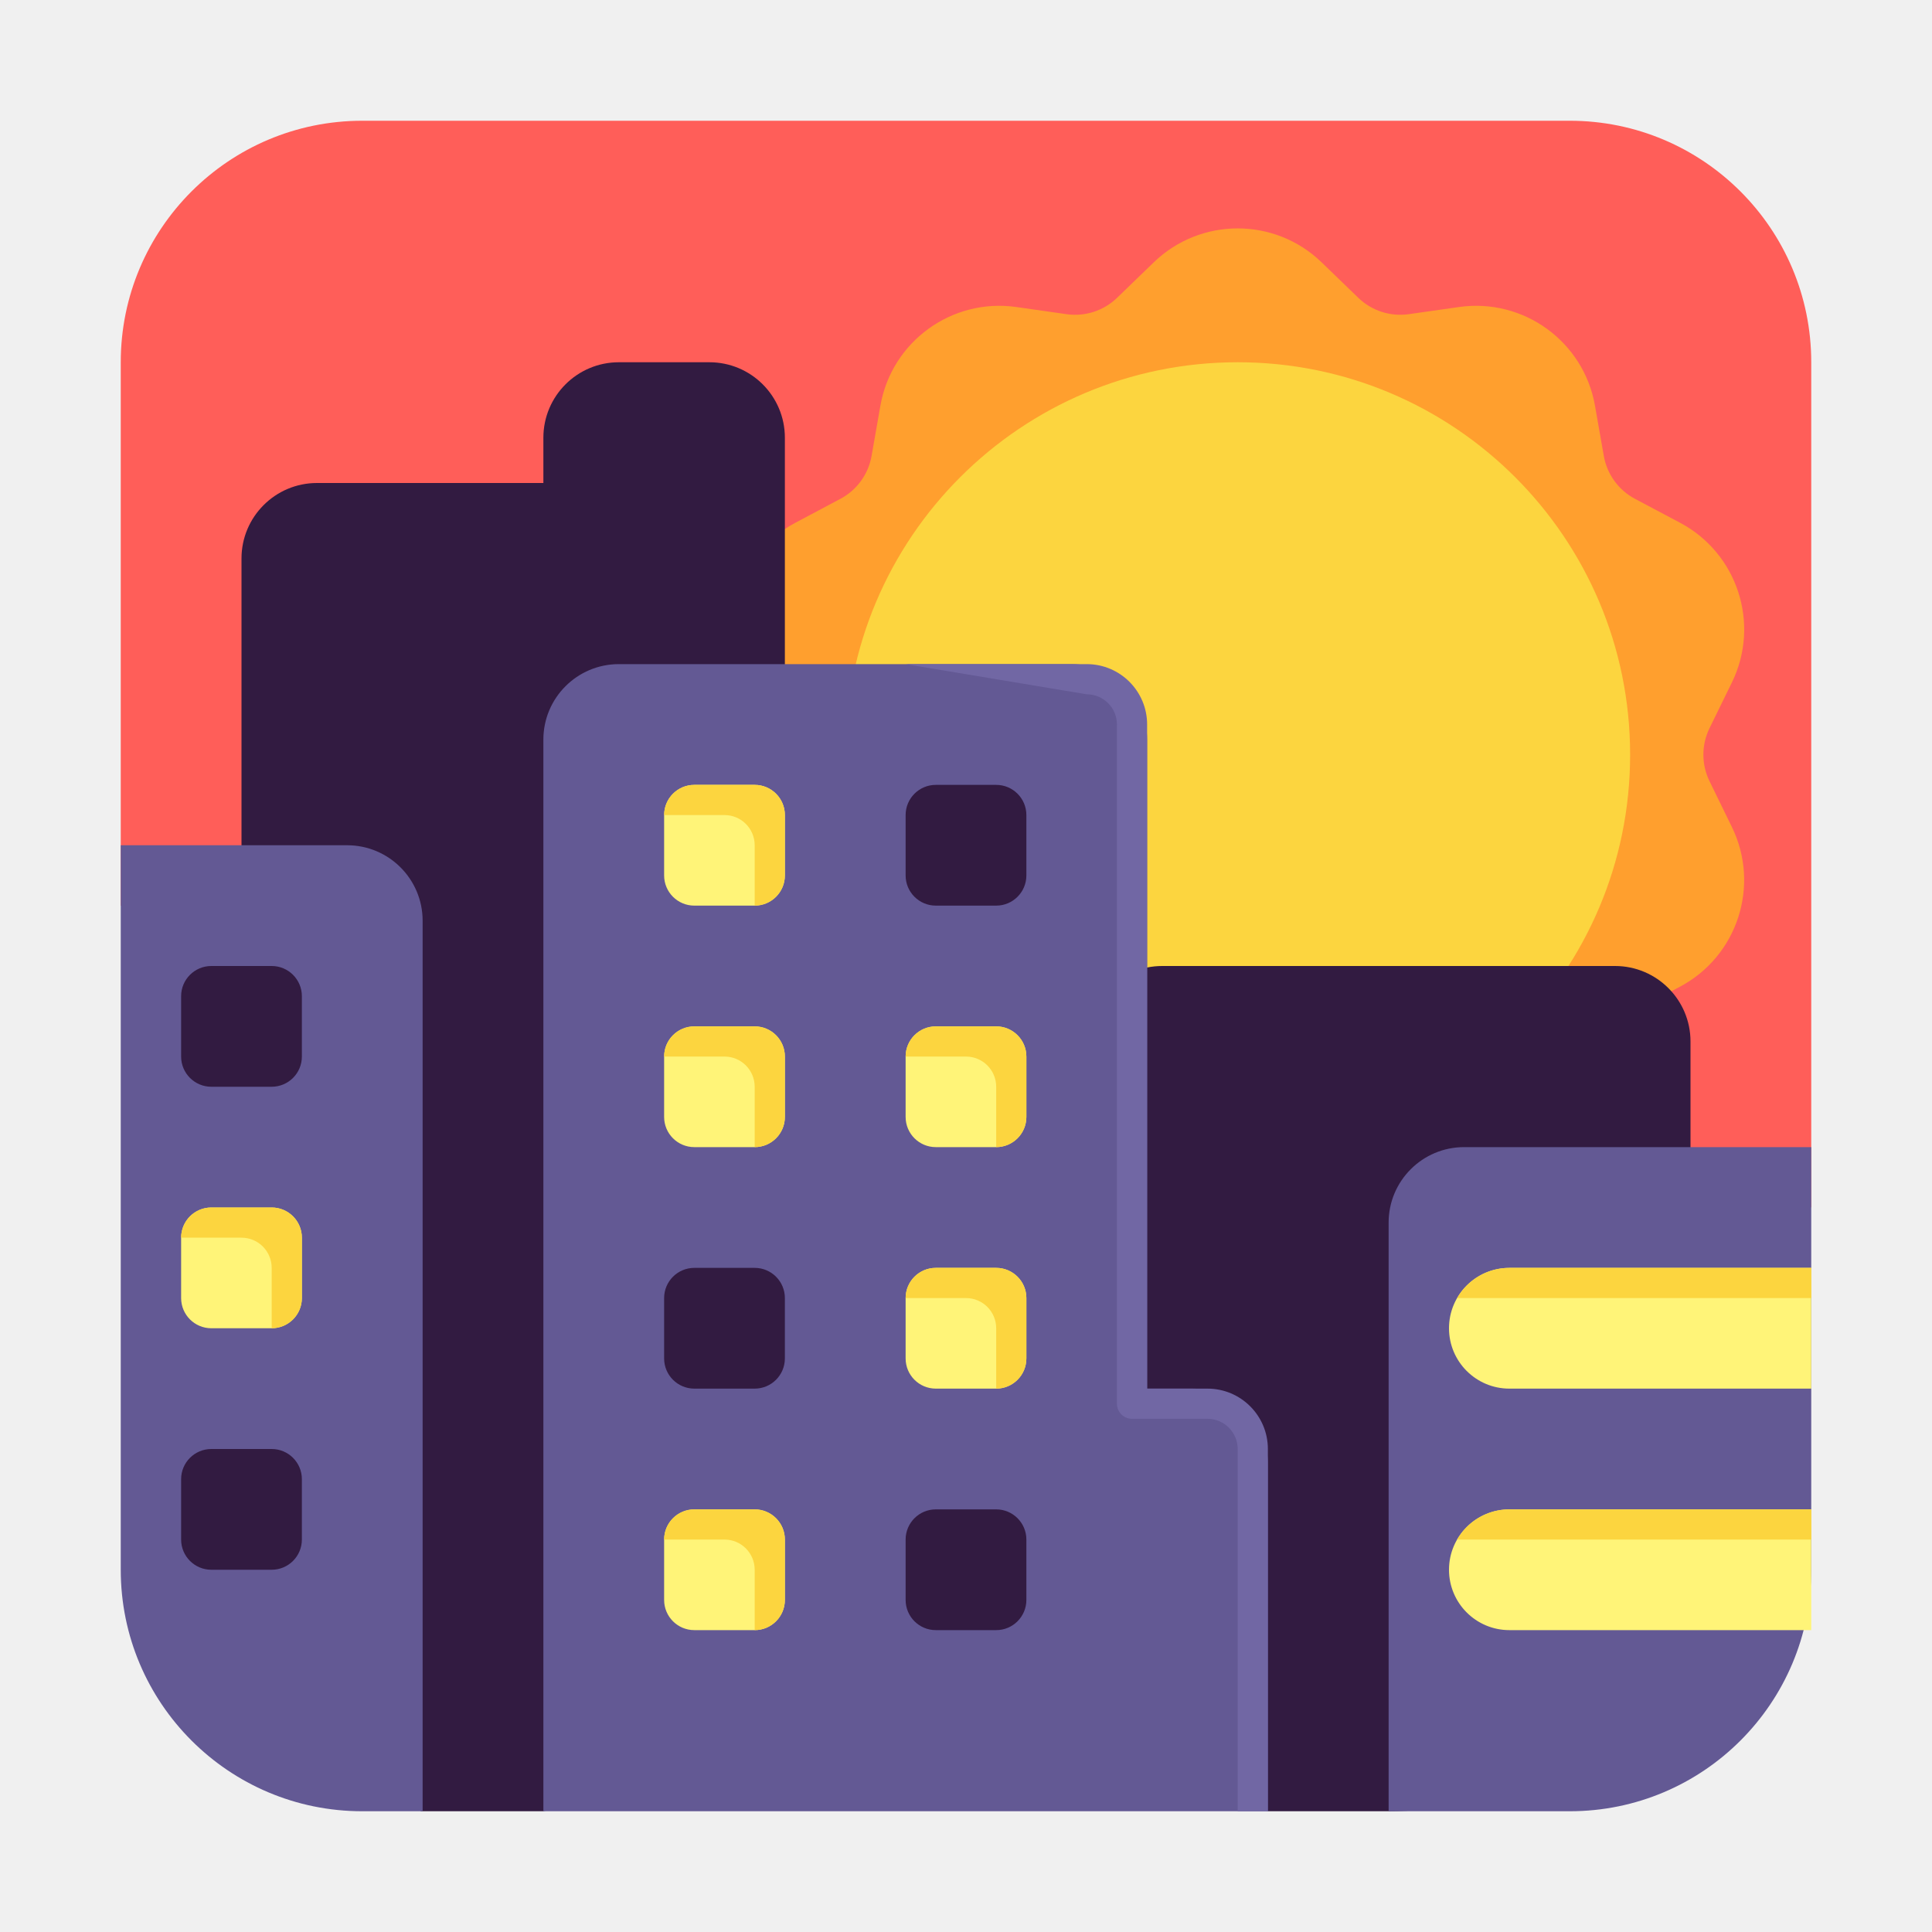
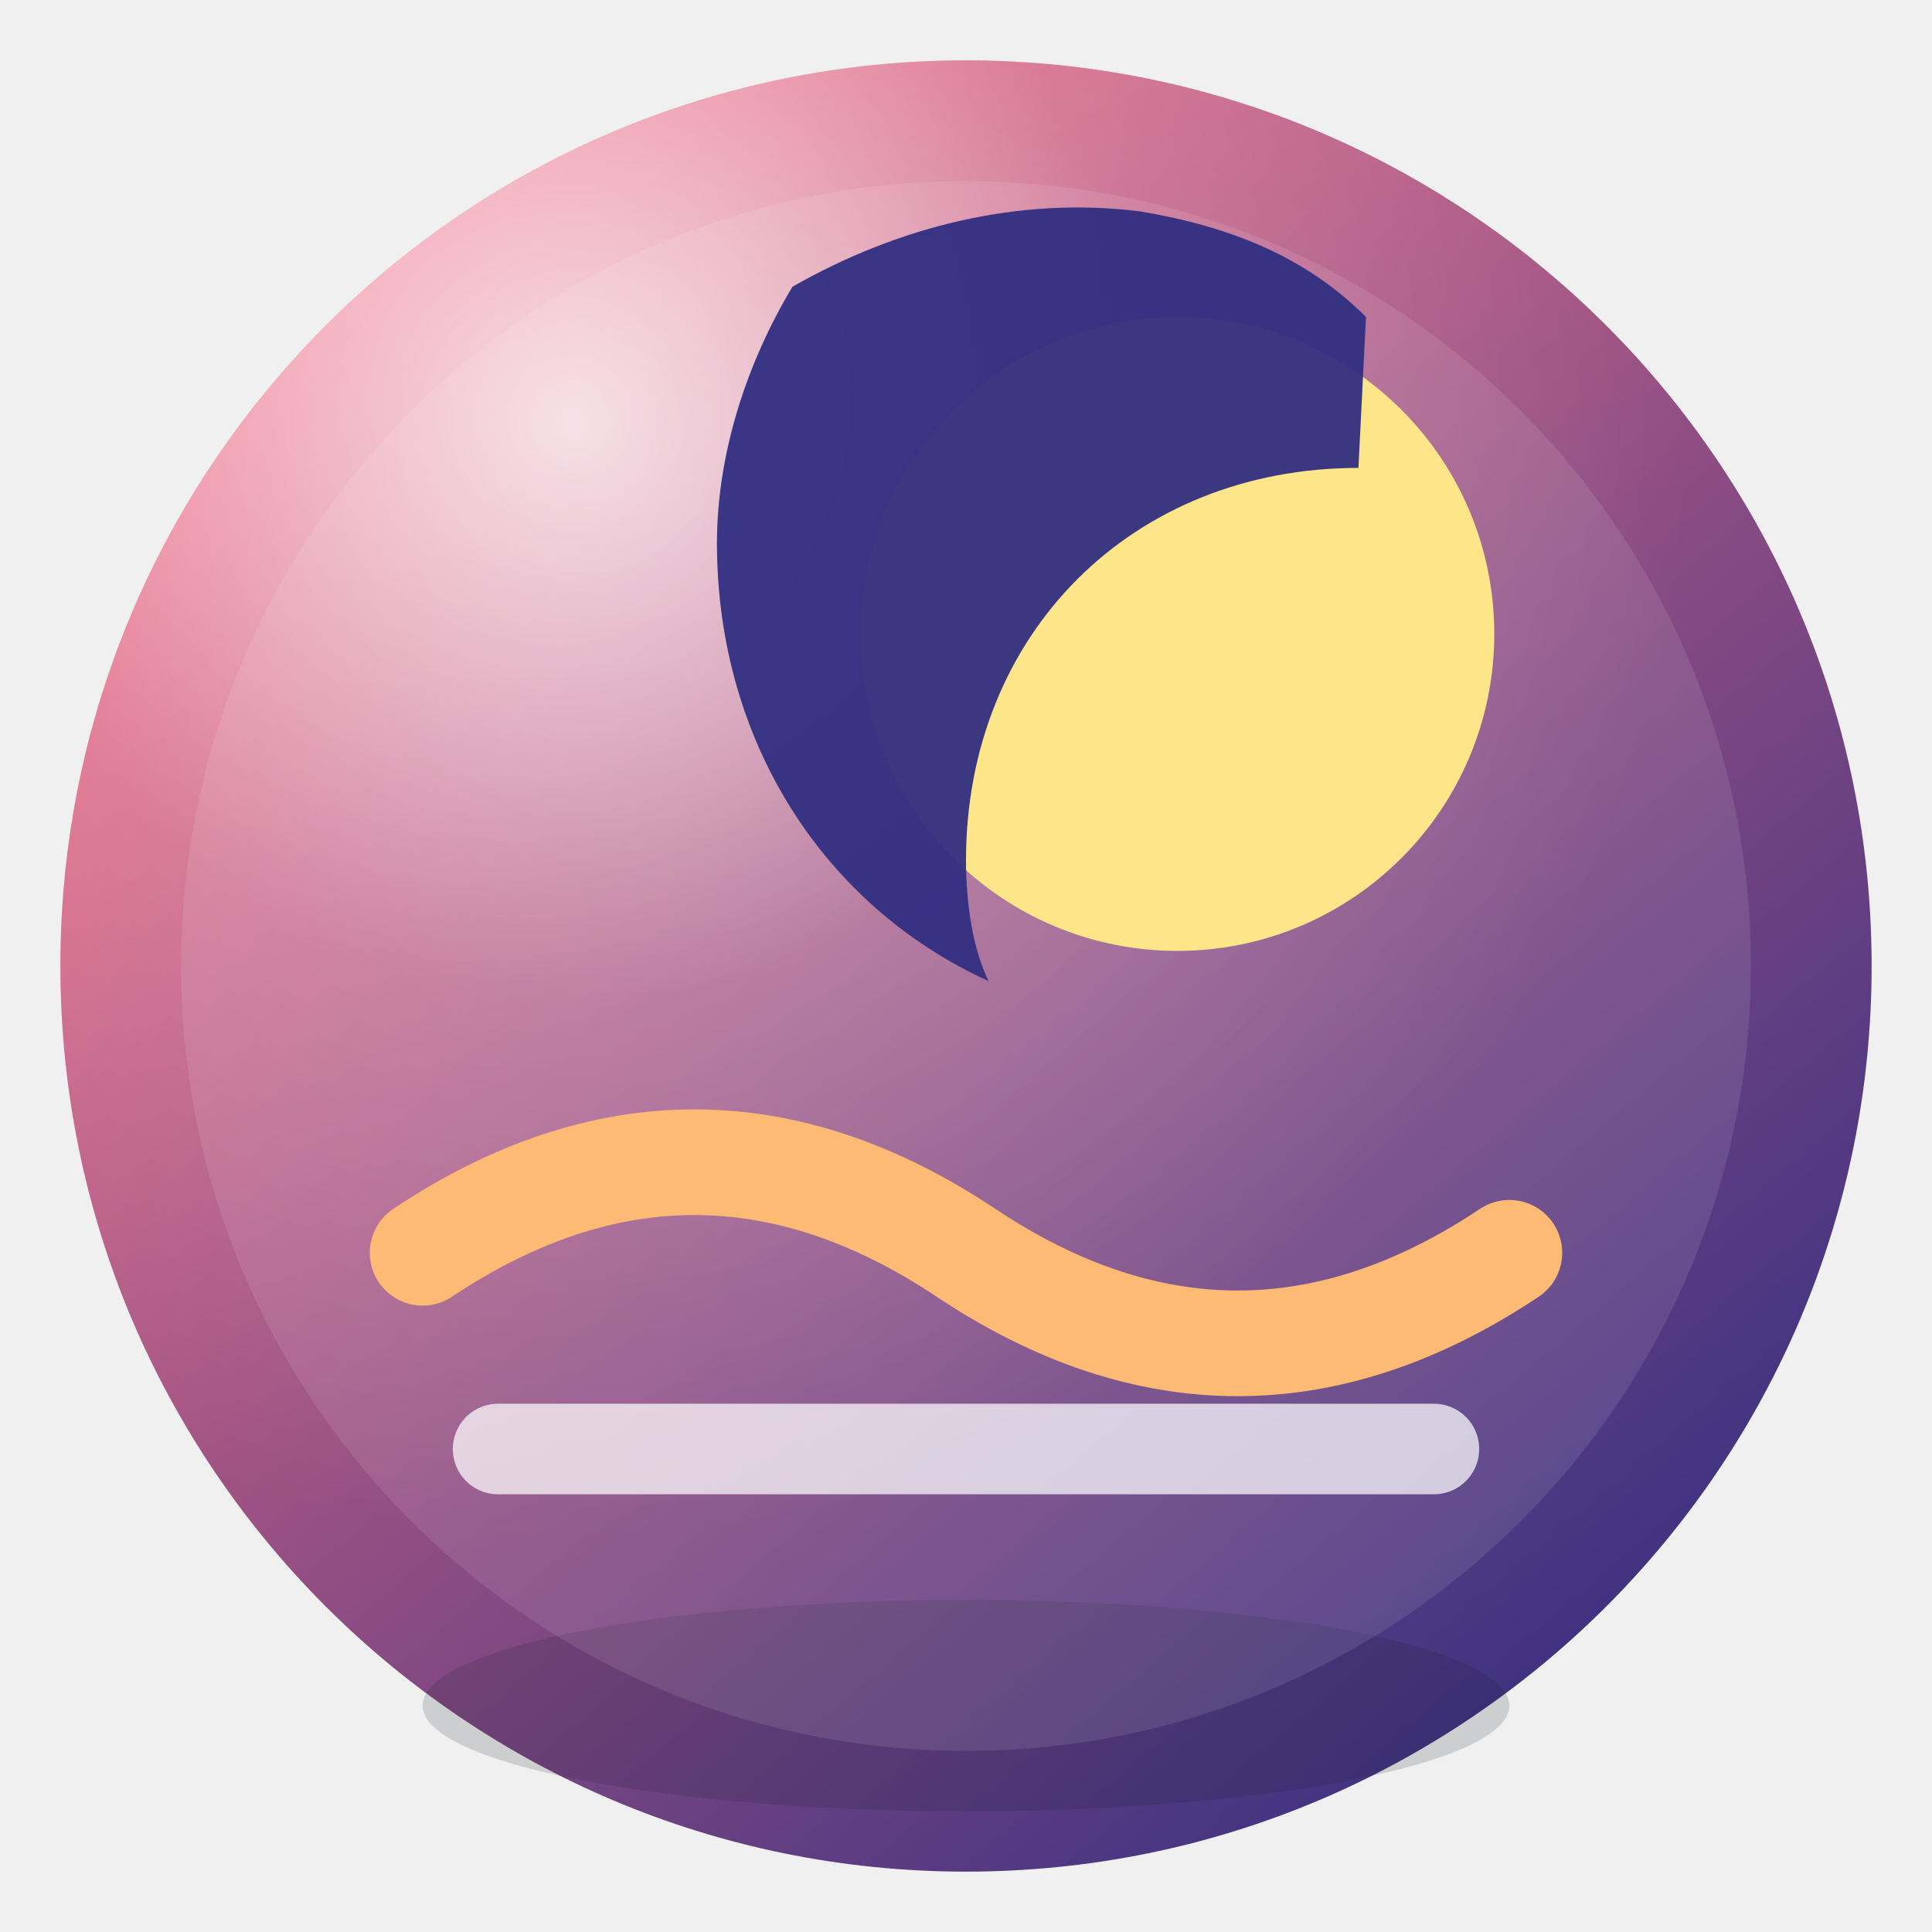
- <svg xmlns="http://www.w3.org/2000/svg" width="1em" height="1em" viewBox="0 0 32 32">
-   <g fill="none">
-     <path fill="#FF5E59" d="M2 6a4 4 0 0 1 4-4h20a4 4 0 0 1 4 4v14L2 15z" />
-     <path fill="#FF9F2E" d="M19.11 4.345a2 2 0 0 1 2.78 0l.607.587a1 1 0 0 0 .835.272l.836-.119a2 2 0 0 1 2.25 1.635l.146.831a1 1 0 0 0 .516.711l.746.396a2 2 0 0 1 .86 2.645l-.371.758a1 1 0 0 0 0 .878l.37.758a2 2 0 0 1-.86 2.646l-.745.395a1 1 0 0 0-.516.71l-.146.832a2 2 0 0 1-2.25 1.635l-.835-.118a1 1 0 0 0-.836.27l-.606.588a2 2 0 0 1-2.782 0l-.606-.587a1 1 0 0 0-.835-.271l-.836.118a2 2 0 0 1-2.25-1.635l-.146-.831a1 1 0 0 0-.516-.71l-.746-.396a2 2 0 0 1-.86-2.646l.371-.758a1 1 0 0 0 0-.878l-.37-.758a2 2 0 0 1 .86-2.645l.745-.396a1 1 0 0 0 .516-.71l.146-.832a2 2 0 0 1 2.25-1.635l.835.119a1 1 0 0 0 .836-.272z" />
-     <path fill="#FCD53F" d="M27 12.5a6.5 6.5 0 1 1-13 0a6.5 6.5 0 0 1 13 0" />
-     <path fill="#321B41" d="M6.972 30h2.025L13 29V7.25C13 6.56 12.44 6 11.75 6h-1.5C9.56 6 9 6.56 9 7.25V8H5.25C4.56 8 4 8.56 4 9.25v19.215S6.46 29.472 6.972 30M18 29l3.003 1h1.986c1.622 0 3.543-.686 5.011-1.535V17.25c0-.69-.56-1.25-1.25-1.25h-7.5c-.69 0-1.25.56-1.25 1.25z" />
-     <path fill="#635994" d="M2 14v12a4 4 0 0 0 4 4h1V15.25C7 14.56 6.44 14 5.75 14zm7 16h12v-5.75c0-.69-.56-1.25-1.25-1.25H19V12.25c0-.69-.56-1.25-1.25-1.25h-7.5C9.56 11 9 11.56 9 12.25zm14 0h3a4 4 0 0 0 4-4v-7h-5.75c-.69 0-1.25.56-1.25 1.25z" />
-     <path fill="#FFF478" d="M11.5 13a.5.5 0 0 0-.5.5v1a.5.5 0 0 0 .5.5h1a.5.5 0 0 0 .5-.5v-1a.5.5 0 0 0-.5-.5zm-8 7a.5.5 0 0 0-.5.5v1a.5.5 0 0 0 .5.5h1a.5.5 0 0 0 .5-.5v-1a.5.5 0 0 0-.5-.5zm7.5-2.5a.5.5 0 0 1 .5-.5h1a.5.5 0 0 1 .5.5v1a.5.5 0 0 1-.5.5h-1a.5.5 0 0 1-.5-.5zm.5 7.5a.5.5 0 0 0-.5.5v1a.5.5 0 0 0 .5.5h1a.5.5 0 0 0 .5-.5v-1a.5.5 0 0 0-.5-.5zm3.5-7.5a.5.5 0 0 1 .5-.5h1a.5.5 0 0 1 .5.5v1a.5.5 0 0 1-.5.5h-1a.5.5 0 0 1-.5-.5zm.5 3.5a.5.5 0 0 0-.5.5v1a.5.5 0 0 0 .5.5h1a.5.5 0 0 0 .5-.5v-1a.5.5 0 0 0-.5-.5zm8.5 1a1 1 0 0 1 1-1h5v2h-5a1 1 0 0 1-1-1m1 3a1 1 0 1 0 0 2h5v-2z" />
-     <path fill="#FCD53F" d="M11.5 13a.5.5 0 0 0-.5.5h1a.5.5 0 0 1 .5.5v1a.5.5 0 0 0 .5-.5v-1a.5.5 0 0 0-.5-.5zm-8 7a.5.5 0 0 0-.5.5h1a.5.5 0 0 1 .5.5v1a.5.5 0 0 0 .5-.5v-1a.5.5 0 0 0-.5-.5zm7.5-2.5a.5.5 0 0 1 .5-.5h1a.5.5 0 0 1 .5.5v1a.5.5 0 0 1-.5.5v-1a.5.5 0 0 0-.5-.5zm.5 7.5a.5.5 0 0 0-.5.5h1a.5.5 0 0 1 .5.5v1a.5.5 0 0 0 .5-.5v-1a.5.5 0 0 0-.5-.5zm3.5-7.5a.5.5 0 0 1 .5-.5h1a.5.5 0 0 1 .5.5v1a.5.5 0 0 1-.5.5v-1a.5.5 0 0 0-.5-.5zm.5 3.5a.5.5 0 0 0-.5.5h1a.5.5 0 0 1 .5.5v1a.5.5 0 0 0 .5-.5v-1a.5.5 0 0 0-.5-.5zm9.5 0a1 1 0 0 0-.866.5H30V21zm0 4a1 1 0 0 0-.866.5H30V25z" />
-     <path fill="#321B41" d="M15 13.5a.5.5 0 0 1 .5-.5h1a.5.5 0 0 1 .5.5v1a.5.5 0 0 1-.5.5h-1a.5.5 0 0 1-.5-.5zm-12 3a.5.5 0 0 1 .5-.5h1a.5.5 0 0 1 .5.5v1a.5.5 0 0 1-.5.5h-1a.5.5 0 0 1-.5-.5zm0 8a.5.5 0 0 1 .5-.5h1a.5.5 0 0 1 .5.5v1a.5.5 0 0 1-.5.5h-1a.5.5 0 0 1-.5-.5zm8.5-3.5a.5.5 0 0 0-.5.5v1a.5.5 0 0 0 .5.5h1a.5.5 0 0 0 .5-.5v-1a.5.5 0 0 0-.5-.5zm4 4a.5.5 0 0 0-.5.5v1a.5.5 0 0 0 .5.5h1a.5.5 0 0 0 .5-.5v-1a.5.5 0 0 0-.5-.5z" />
-     <path fill="#7167A4" d="M20.5 24v6h.5v-6a1 1 0 0 0-1-1h-1V12a1 1 0 0 0-1-1h-3l3 .5a.5.5 0 0 1 .5.5v11.25c0 .138.112.25.25.25H20a.5.5 0 0 1 .5.5" />
-   </g>
+ <svg xmlns="http://www.w3.org/2000/svg" viewBox="0 0 128 128">
+   <defs>
+     <linearGradient id="bg" x1="18" y1="10" x2="110" y2="118" gradientUnits="userSpaceOnUse">
+       <stop stop-color="#FB7185" />
+       <stop offset="1" stop-color="#312E81" />
+     </linearGradient>
+     <radialGradient id="shine" cx="38" cy="28" r="74" gradientUnits="userSpaceOnUse">
+       <stop stop-color="#FFFFFF" stop-opacity="0.78" />
+       <stop offset="0.52" stop-color="#FFFFFF" stop-opacity="0.16" />
+       <stop offset="1" stop-color="#FFFFFF" stop-opacity="0" />
+     </radialGradient>
+     <linearGradient id="gold" x1="31" y1="25" x2="96" y2="104" gradientUnits="userSpaceOnUse">
+       <stop stop-color="#FFF7B2" />
+       <stop offset="0.5" stop-color="#FBBF24" />
+       <stop offset="1" stop-color="#B45309" />
+     </linearGradient>
+     <linearGradient id="silver" x1="28" y1="22" x2="101" y2="105" gradientUnits="userSpaceOnUse">
+       <stop stop-color="#FFFFFF" />
+       <stop offset="0.55" stop-color="#D8E3F0" />
+       <stop offset="1" stop-color="#7C8EA5" />
+     </linearGradient>
+     <linearGradient id="green" x1="21" y1="25" x2="105" y2="105" gradientUnits="userSpaceOnUse">
+       <stop stop-color="#BBF7D0" />
+       <stop offset="0.55" stop-color="#22C55E" />
+       <stop offset="1" stop-color="#166534" />
+     </linearGradient>
+     <linearGradient id="warm" x1="25" y1="18" x2="106" y2="112" gradientUnits="userSpaceOnUse">
+       <stop stop-color="#FED7AA" />
+       <stop offset="0.48" stop-color="#FB923C" />
+       <stop offset="1" stop-color="#B91C1C" />
+     </linearGradient>
+     <linearGradient id="blue" x1="24" y1="18" x2="106" y2="112" gradientUnits="userSpaceOnUse">
+       <stop stop-color="#BAE6FD" />
+       <stop offset="0.5" stop-color="#38BDF8" />
+       <stop offset="1" stop-color="#1D4ED8" />
+     </linearGradient>
+   </defs>
+   <circle cx="64" cy="64" r="60" fill="url(#bg)" />
+   <circle cx="64" cy="64" r="60" fill="url(#shine)" />
+   <ellipse cx="64" cy="113" rx="36" ry="7" fill="#111827" opacity="0.16" />
+   <circle cx="64" cy="64" r="52" fill="#FFFFFF" opacity="0.10" />
+   <circle cx="78" cy="42" r="21" fill="#FDE68A" />
+   <path d="M90 31c-15 0-26 11-26 26 0 3 .5 6 1.5 8-11-5-18-16-18-29 0-6 2-12 5-17 7-4 15-6 23-5 6 1 11 3 15 7Z" fill="#312E81" opacity=".95" />
+   <path d="M28 83c12-8 24-8 36 0s24 8 36 0" fill="none" stroke="#FDBA74" stroke-width="7" stroke-linecap="round" />
+   <path d="M33 96h62" stroke="#fff" stroke-width="6" stroke-linecap="round" opacity=".72" />
</svg>
